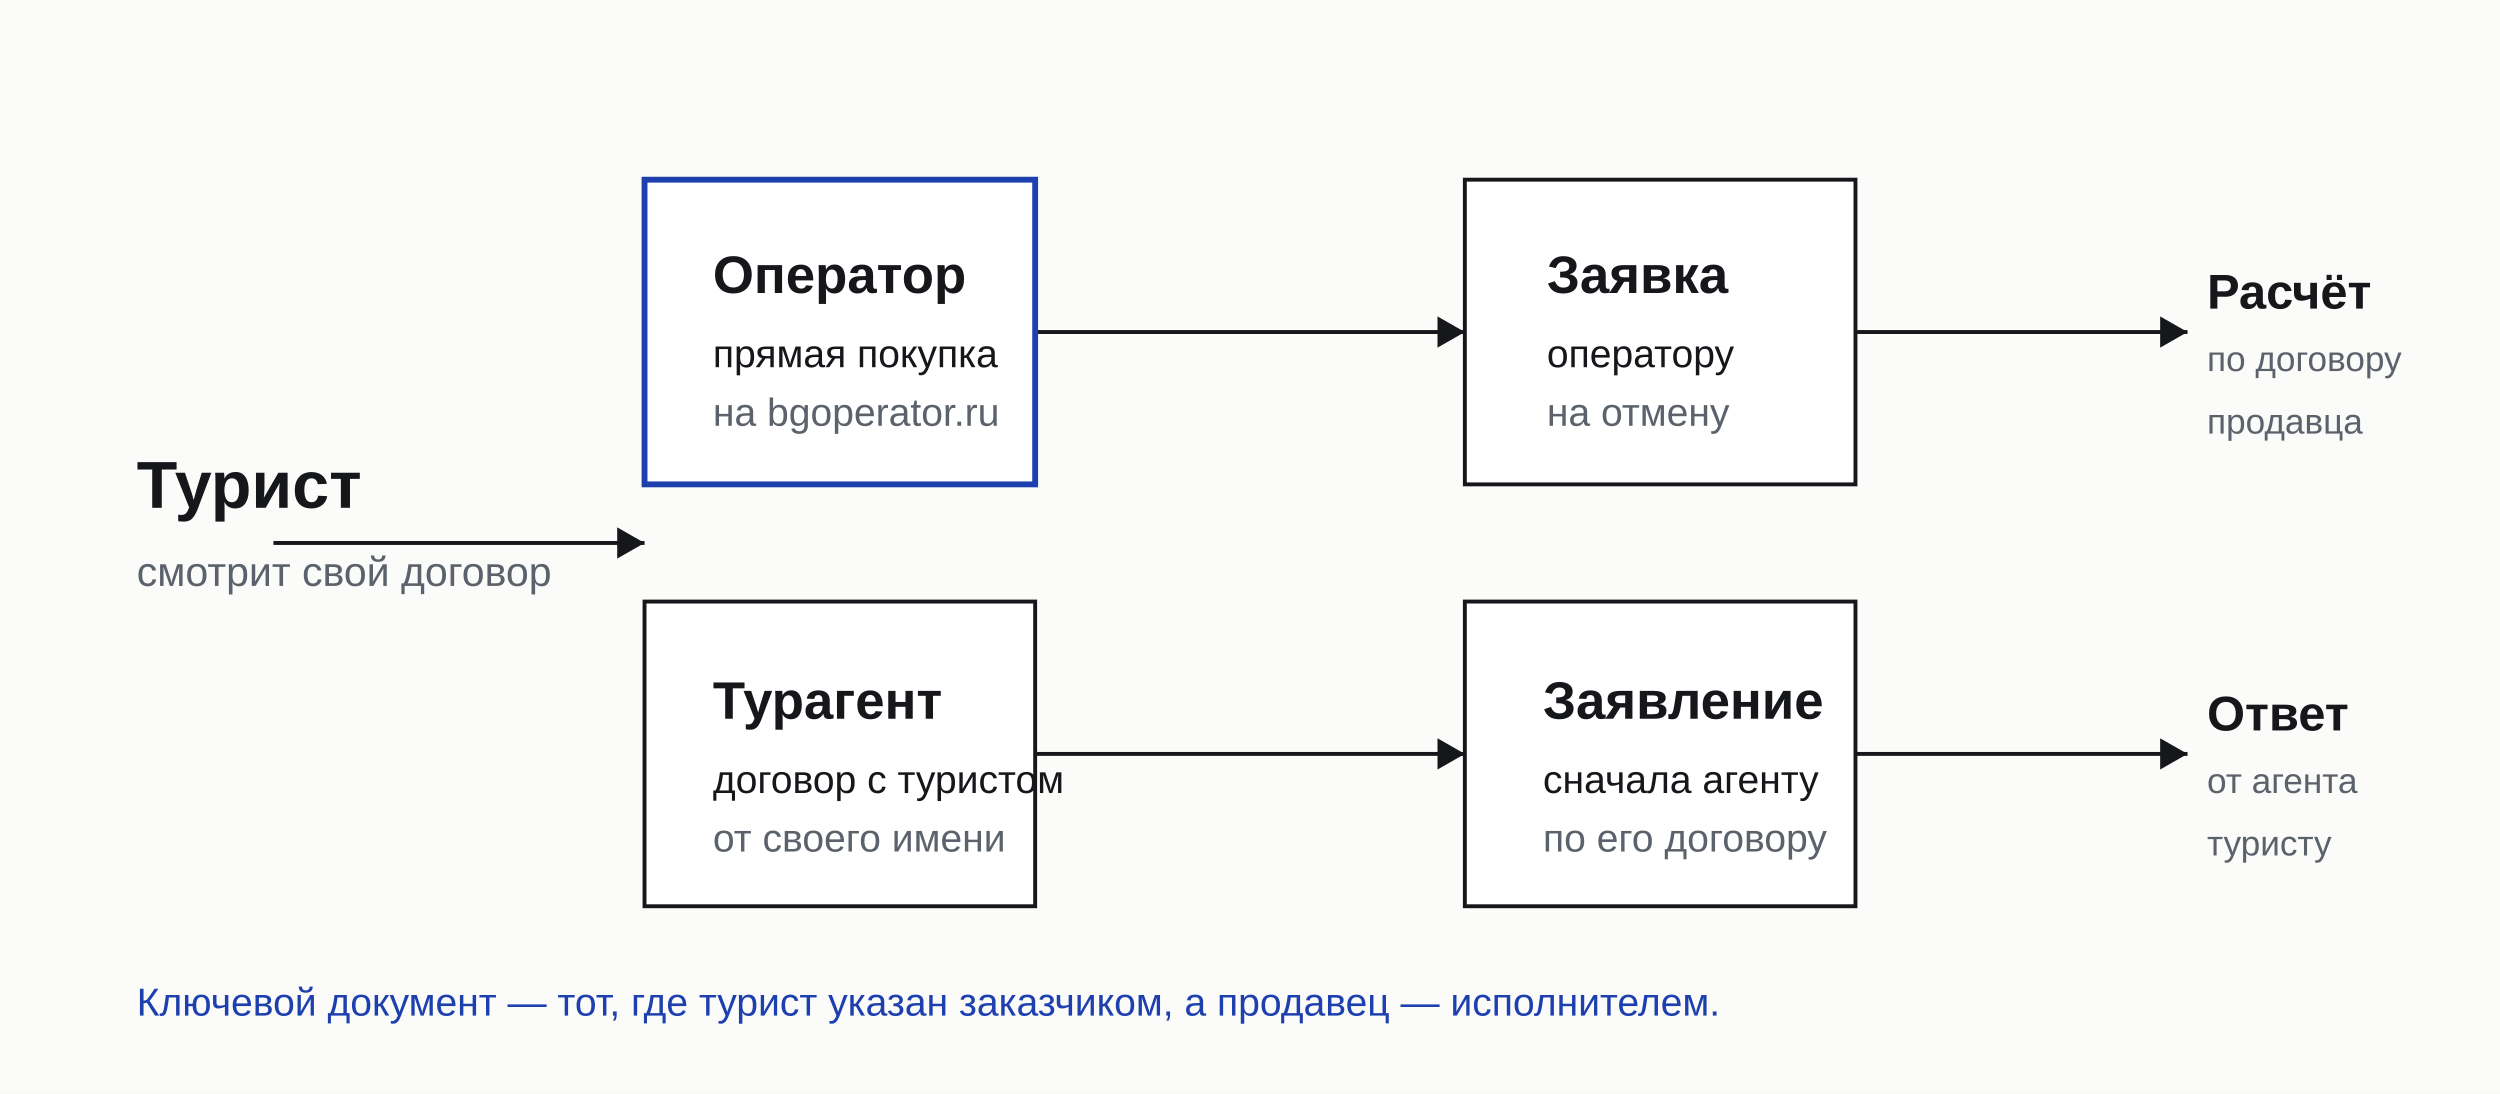
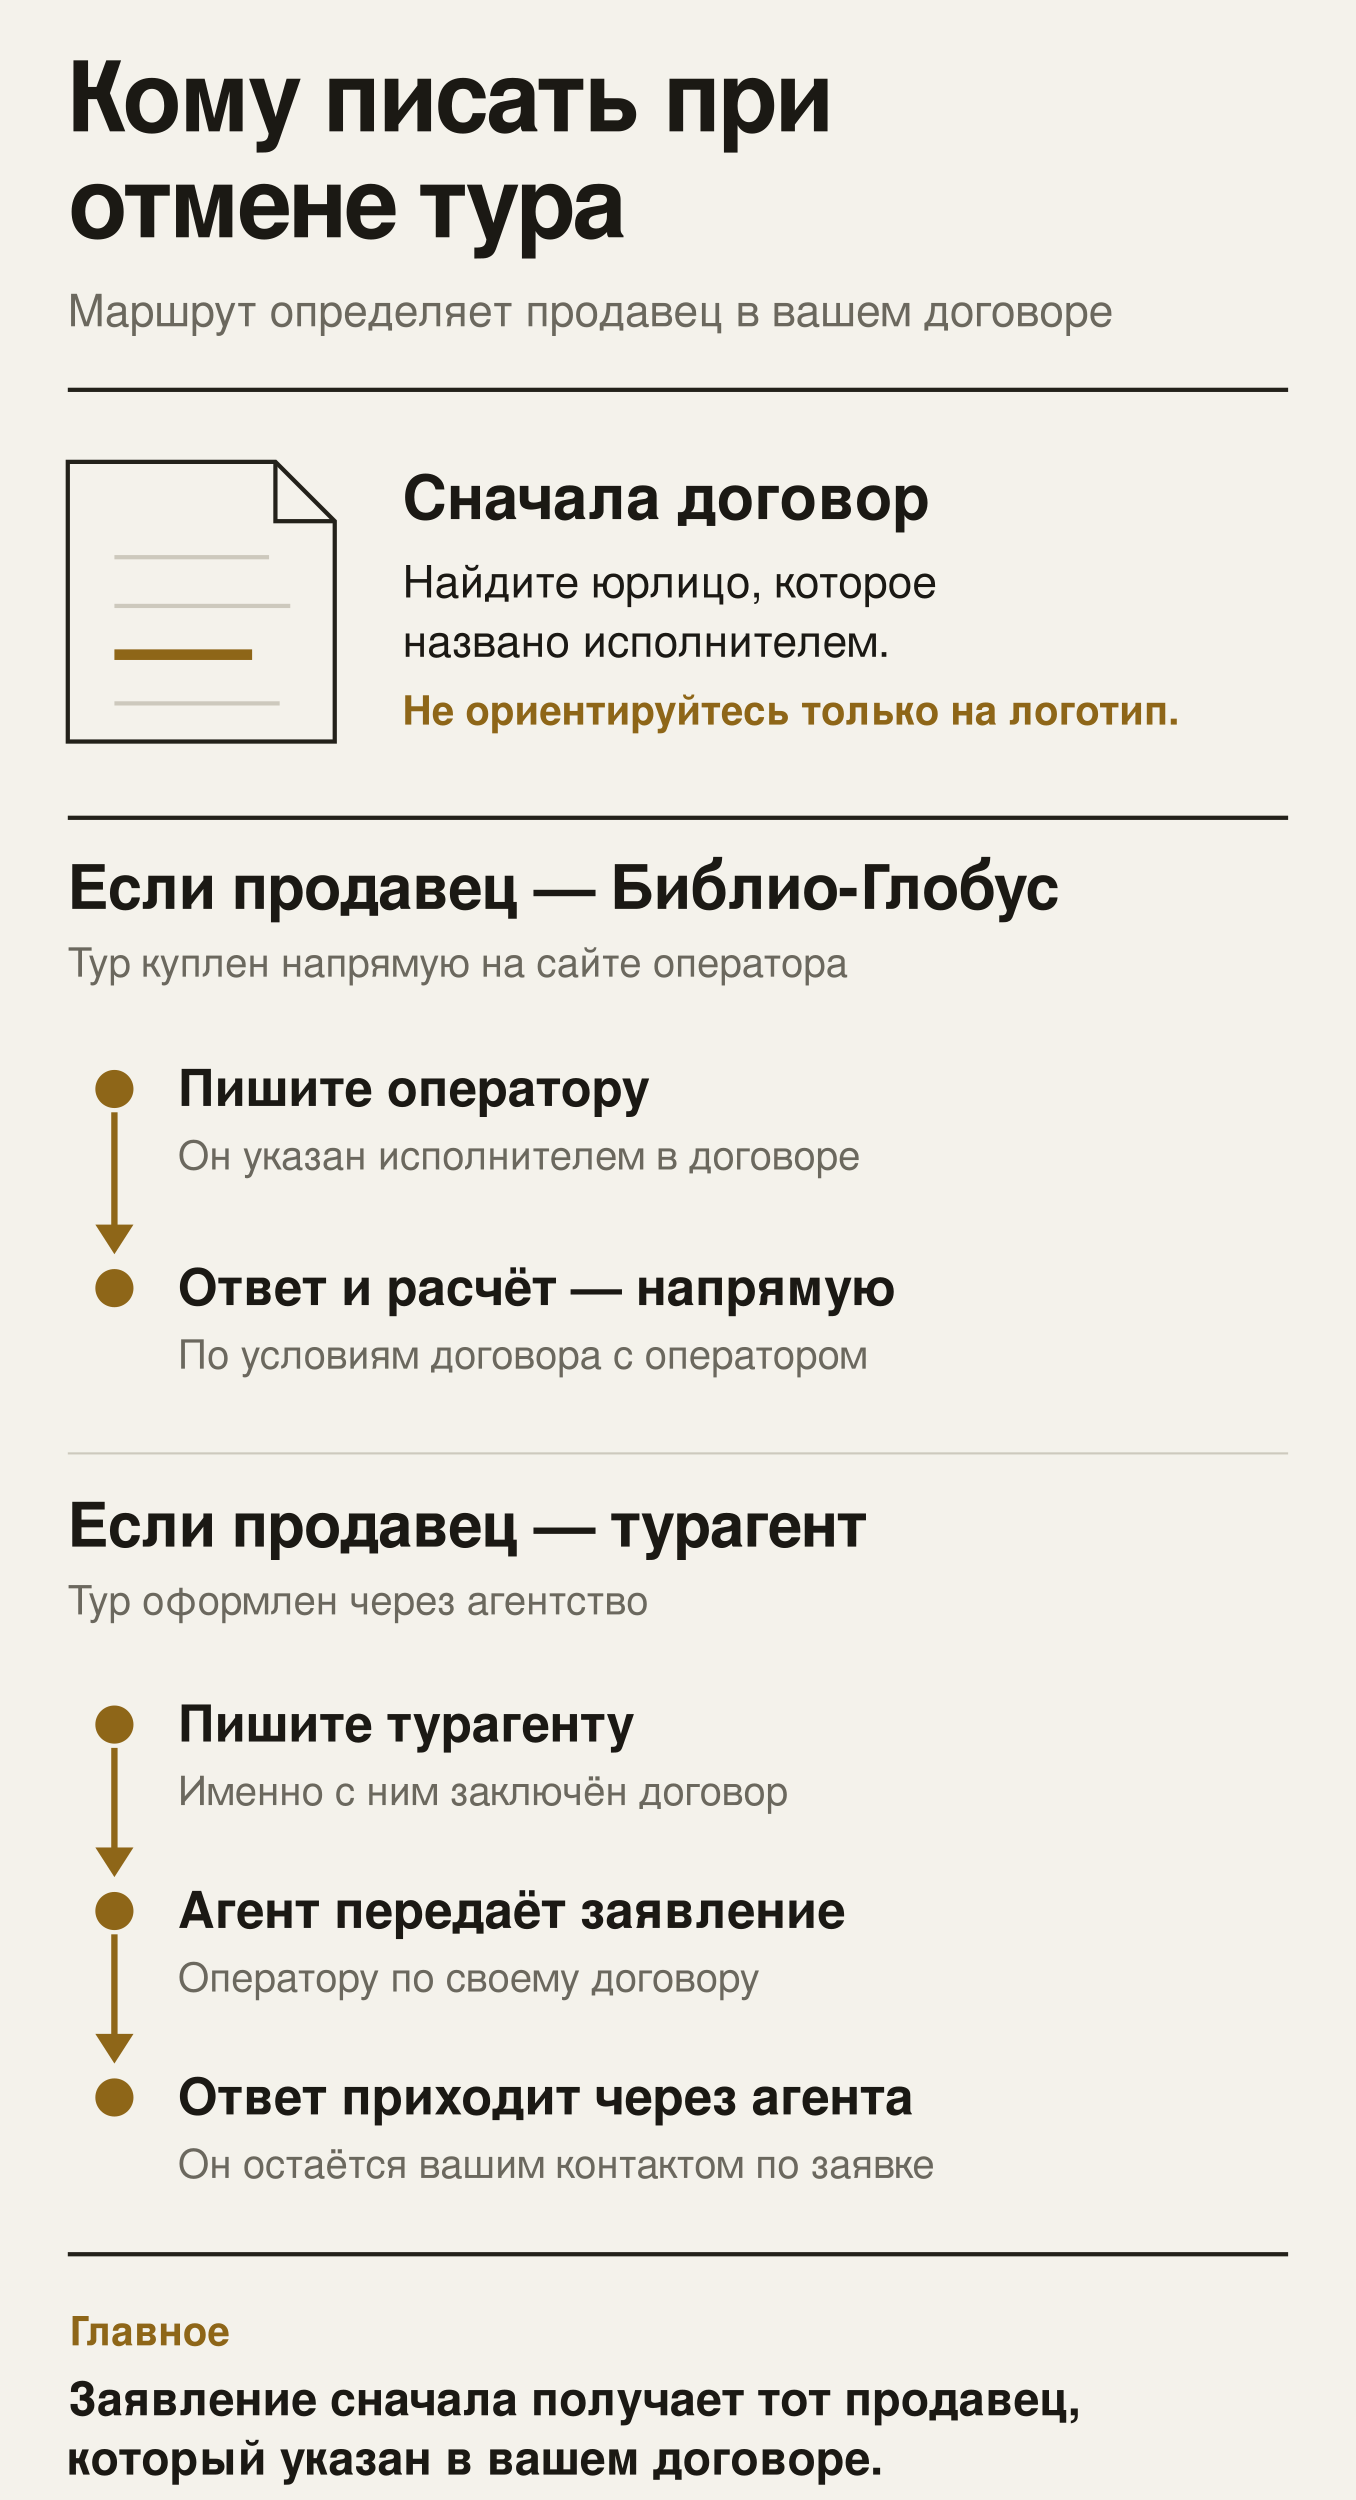
- <svg xmlns="http://www.w3.org/2000/svg" width="1280" height="560" viewBox="0 0 1280 560" role="img" aria-labelledby="title desc">
-   <rect width="1280" height="560" fill="#fbfbfa" />
-   <g fill="none" stroke="#15171a" stroke-width="2">
-     <path d="M140 278H330" />
-     <path d="M530 170H750" />
-     <path d="M530 386H750" />
-     <path d="M950 170H1120" />
-     <path d="M950 386H1120" />
+ <svg xmlns="http://www.w3.org/2000/svg" width="640" height="1180" viewBox="0 0 640 1180" role="img" aria-labelledby="title desc">
+   <rect width="640" height="1180" fill="#f4f2eb" />
+   <g font-family="'Golos Text Variable','Golos Text',Helvetica,Arial,sans-serif" fill="#1b1914">
+     <text x="32" y="62" font-size="46" font-weight="800" letter-spacing="-1.5">Кому писать при</text>
+     <text x="32" y="112" font-size="46" font-weight="800" letter-spacing="-1.5">отмене тура</text>
+     <text x="32" y="154" font-size="21" fill="#6b685e">Маршрут определяет продавец в вашем договоре</text>
+     <line x1="32" y1="184" x2="608" y2="184" stroke="#23211a" stroke-width="2" />
+     <g aria-label="Договор">
+       <path d="M32 218h98l28 28v104H32z" fill="none" stroke="#23211a" stroke-width="2" />
+       <path d="M130 218v28h28" fill="none" stroke="#23211a" stroke-width="2" />
+       <line x1="54" y1="263" x2="127" y2="263" stroke="#cdc9bd" stroke-width="2" />
+       <line x1="54" y1="286" x2="137" y2="286" stroke="#cdc9bd" stroke-width="2" />
+       <line x1="54" y1="309" x2="119" y2="309" stroke="#8e6618" stroke-width="5" />
+       <line x1="54" y1="332" x2="132" y2="332" stroke="#cdc9bd" stroke-width="2" />
+     </g>
+     <text x="190" y="245" font-size="29" font-weight="750">Сначала договор</text>
+     <text x="190" y="282" font-size="21">Найдите юрлицо, которое</text>
+     <text x="190" y="310" font-size="21">названо исполнителем.</text>
+     <text x="190" y="342" font-size="19" fill="#8e6618" font-weight="650">Не ориентируйтесь только на логотип.</text>
+     <line x1="32" y1="386" x2="608" y2="386" stroke="#23211a" stroke-width="2" />
+     <text x="32" y="429" font-size="29" font-weight="800" letter-spacing="-.5">Если продавец — Библио-Глобус</text>
+     <text x="32" y="461" font-size="19" fill="#6b685e">Тур куплен напрямую на сайте оператора</text>
+     <g aria-label="Путь при прямой покупке">
+       <circle cx="54" cy="514" r="9" fill="#8e6618" />
+       <line x1="54" y1="525" x2="54" y2="581" stroke="#8e6618" stroke-width="3" />
+       <path d="m54 592-9-14h18z" fill="#8e6618" />
+       <circle cx="54" cy="608" r="9" fill="#8e6618" />
+       <text x="84" y="522" font-size="24" font-weight="750">Пишите оператору</text>
+       <text x="84" y="552" font-size="19" fill="#6b685e">Он указан исполнителем в договоре</text>
+       <text x="84" y="616" font-size="24" font-weight="750">Ответ и расчёт — напрямую</text>
+       <text x="84" y="646" font-size="19" fill="#6b685e">По условиям договора с оператором</text>
+     </g>
+     <line x1="32" y1="686" x2="608" y2="686" stroke="#cdc9bd" stroke-width="1" />
+     <text x="32" y="730" font-size="29" font-weight="800" letter-spacing="-.5">Если продавец — турагент</text>
+     <text x="32" y="762" font-size="19" fill="#6b685e">Тур оформлен через агентство</text>
+     <g aria-label="Путь при покупке через турагента">
+       <circle cx="54" cy="814" r="9" fill="#8e6618" />
+       <line x1="54" y1="825" x2="54" y2="875" stroke="#8e6618" stroke-width="3" />
+       <path d="m54 886-9-14h18z" fill="#8e6618" />
+       <circle cx="54" cy="902" r="9" fill="#8e6618" />
+       <line x1="54" y1="913" x2="54" y2="963" stroke="#8e6618" stroke-width="3" />
+       <path d="m54 974-9-14h18z" fill="#8e6618" />
+       <circle cx="54" cy="990" r="9" fill="#8e6618" />
+       <text x="84" y="822" font-size="24" font-weight="750">Пишите турагенту</text>
+       <text x="84" y="852" font-size="19" fill="#6b685e">Именно с ним заключён договор</text>
+       <text x="84" y="910" font-size="24" font-weight="750">Агент передаёт заявление</text>
+       <text x="84" y="940" font-size="19" fill="#6b685e">Оператору по своему договору</text>
+       <text x="84" y="998" font-size="24" font-weight="750">Ответ приходит через агента</text>
+       <text x="84" y="1028" font-size="19" fill="#6b685e">Он остаётся вашим контактом по заявке</text>
+     </g>
+     <line x1="32" y1="1064" x2="608" y2="1064" stroke="#23211a" stroke-width="2" />
+     <text x="32" y="1107" font-size="19" fill="#8e6618" font-weight="700">Главное</text>
+     <text x="32" y="1140" font-size="22" font-weight="650">Заявление сначала получает тот продавец,</text>
+     <text x="32" y="1168" font-size="22" font-weight="650">который указан в вашем договоре.</text>
  </g>
-   <g fill="#15171a">
-     <path d="m330 278-14-8v16z" />
-     <path d="m750 170-14-8v16z" />
-     <path d="m750 386-14-8v16z" />
-     <path d="m1120 170-14-8v16z" />
-     <path d="m1120 386-14-8v16z" />
-   </g>
-   <g font-family="Arial, sans-serif" fill="#15171a">
-     <text x="70" y="260" font-size="34" font-weight="700">Турист</text>
-     <text x="70" y="300" font-size="21" fill="#5c626b">смотрит свой договор</text>
-     <rect x="330" y="92" width="200" height="156" fill="#fff" stroke="#1d40ae" stroke-width="3" />
-     <text x="365" y="150" font-size="27" font-weight="700">Оператор</text>
-     <text x="365" y="188" font-size="20">прямая покупка</text>
-     <text x="365" y="218" font-size="20" fill="#5c626b">на bgoperator.ru</text>
-     <rect x="330" y="308" width="200" height="156" fill="#fff" stroke="#15171a" stroke-width="2" />
-     <text x="365" y="368" font-size="27" font-weight="700">Турагент</text>
-     <text x="365" y="406" font-size="20">договор с туристом</text>
-     <text x="365" y="436" font-size="20" fill="#5c626b">от своего имени</text>
-     <rect x="750" y="92" width="200" height="156" fill="#fff" stroke="#15171a" stroke-width="2" />
-     <text x="792" y="150" font-size="27" font-weight="700">Заявка</text>
-     <text x="792" y="188" font-size="20">оператору</text>
-     <text x="792" y="218" font-size="20" fill="#5c626b">на отмену</text>
-     <rect x="750" y="308" width="200" height="156" fill="#fff" stroke="#15171a" stroke-width="2" />
-     <text x="790" y="368" font-size="27" font-weight="700">Заявление</text>
-     <text x="790" y="406" font-size="20">сначала агенту</text>
-     <text x="790" y="436" font-size="20" fill="#5c626b">по его договору</text>
-     <text x="1130" y="158" font-size="25" font-weight="700">Расчёт</text>
-     <text x="1130" y="190" font-size="18" fill="#5c626b">по договору</text>
-     <text x="1130" y="222" font-size="18" fill="#5c626b">продавца</text>
-     <text x="1130" y="374" font-size="25" font-weight="700">Ответ</text>
-     <text x="1130" y="406" font-size="18" fill="#5c626b">от агента</text>
-     <text x="1130" y="438" font-size="18" fill="#5c626b">туристу</text>
-   </g>
-   <text x="70" y="520" font-family="Arial, sans-serif" font-size="20" fill="#1d40ae">Ключевой документ — тот, где турист указан заказчиком, а продавец — исполнителем.</text>
</svg>
